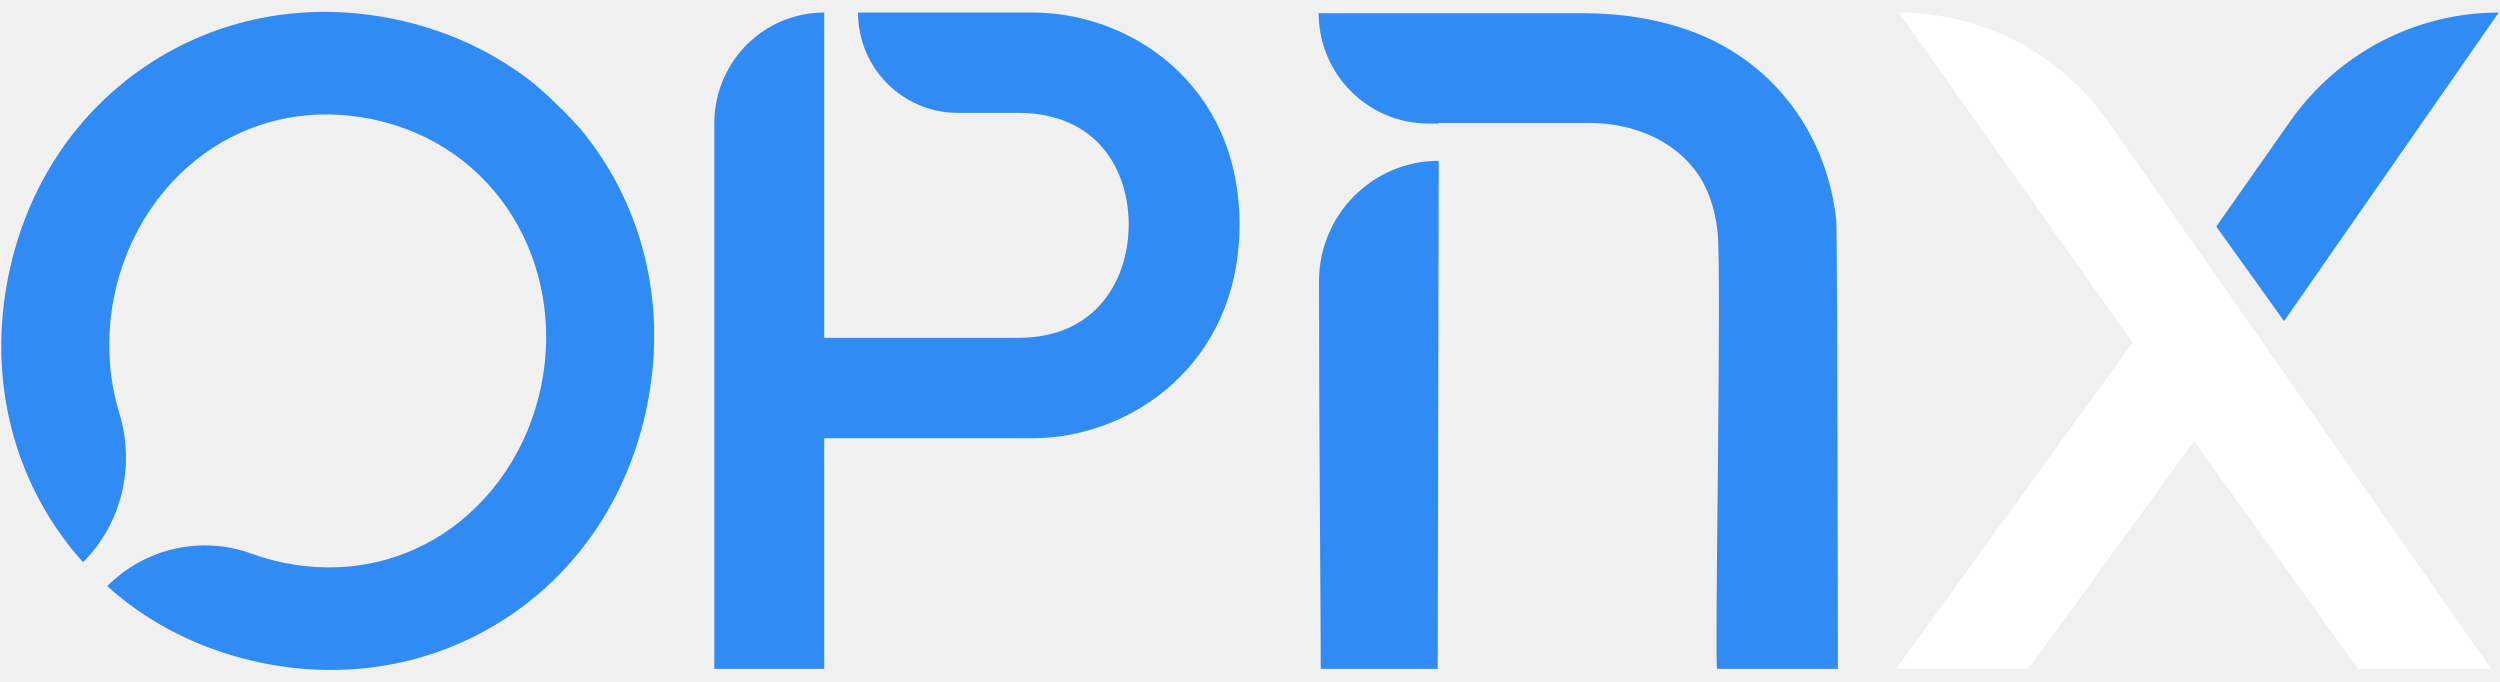
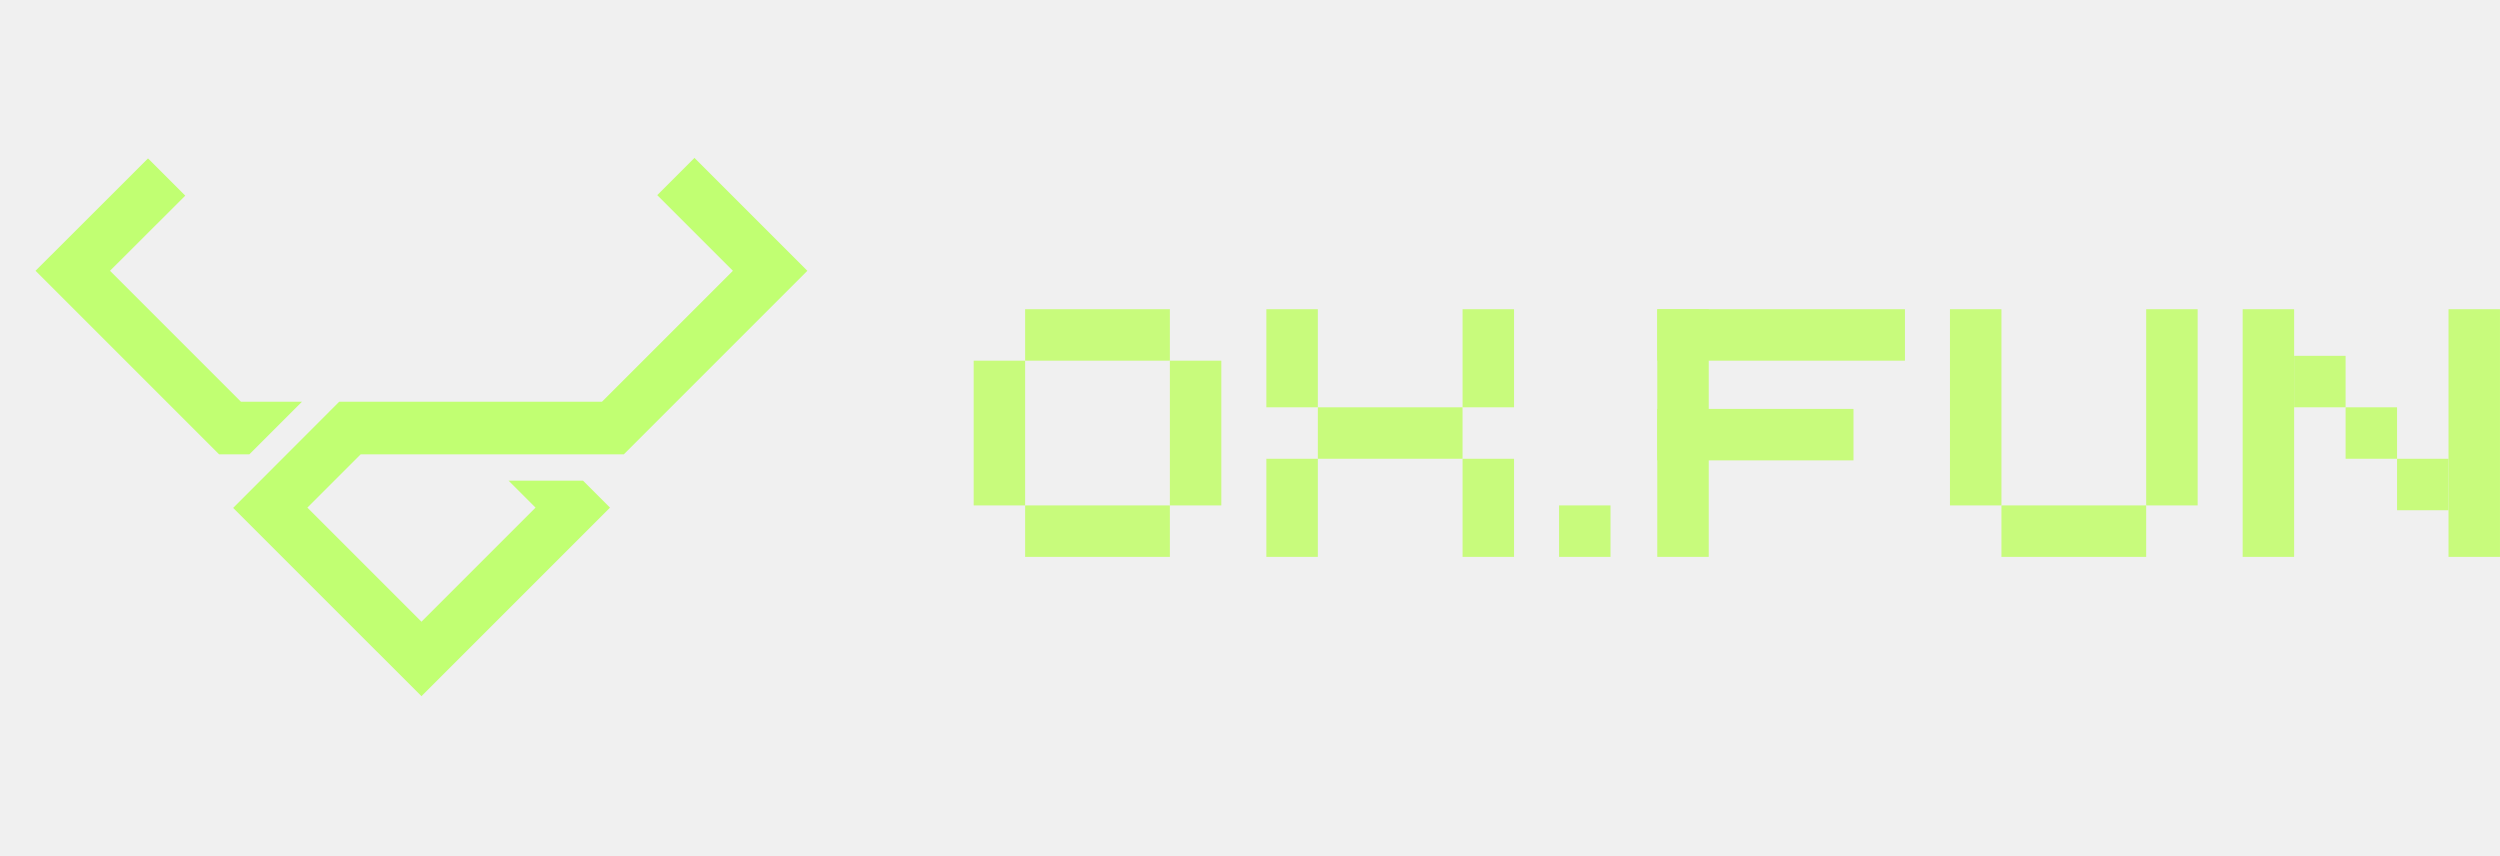
- <svg xmlns="http://www.w3.org/2000/svg" width="132" height="36" viewBox="0 0 132 36" fill="none">
-   <g clip-path="url(#clip0_1907_14202)">
-     <path d="M54.532 0.662H45.303C45.303 3.588 47.659 5.959 50.563 5.959H53.745C57.973 5.959 59.595 9.028 59.595 11.85C59.595 14.672 57.973 17.84 53.745 17.84H43.517V5.959V0.662C40.314 0.662 37.717 3.278 37.717 6.503V35.316H43.517V23.138H54.532C59.644 23.138 65.446 19.276 65.446 11.851C65.446 4.425 59.645 0.662 54.532 0.662Z" fill="#318BF5" />
-     <path d="M111.29 6.39C108.751 2.796 104.642 0.662 100.262 0.662L112.602 18.088L100.115 35.316H107.096L115.846 23.286L124.499 35.316H131.529L111.29 6.39Z" fill="white" />
-     <path d="M120.924 6.401L117.019 11.96L120.598 16.955L131.933 0.663C127.556 0.663 123.451 2.802 120.923 6.401L120.924 6.401Z" fill="#318BF5" />
-     <path d="M75.911 35.315H69.735C69.735 32.148 69.638 21.763 69.644 14.849C69.647 11.336 72.476 8.49 75.965 8.49C75.965 8.49 75.91 35.283 75.91 35.316L75.911 35.315Z" fill="#318BF5" />
-     <path d="M96.959 11.69C96.513 7.231 93.78 3.383 89.516 1.733C87.633 1.005 85.608 0.698 83.598 0.698H69.624C69.632 3.917 72.226 6.523 75.422 6.523H75.94V6.491H83.598C85.792 6.428 88.046 7.156 89.434 8.9C90.176 9.833 90.549 11.018 90.685 12.204C90.918 14.235 90.514 35.316 90.666 35.316C92.791 35.316 94.917 35.316 97.042 35.316C97.042 34.93 97.002 12.114 96.959 11.691V11.69Z" fill="#318BF5" />
-     <path d="M31.015 7.266C31.015 7.266 31.007 7.261 30.997 7.253L31.015 7.266C30 5.934 28.196 4.415 28.196 4.415C26.125 2.773 23.617 1.581 20.779 1C16.007 0.024 11.411 1.006 7.769 3.441C4.117 5.863 1.416 9.748 0.44 14.587C-0.627 19.882 0.647 24.933 3.592 28.734C3.592 28.734 3.859 29.106 4.387 29.683L4.39 29.679C6.441 27.627 7.148 24.6 6.3 21.817C5.713 19.888 5.598 17.774 6.025 15.659C6.703 12.296 8.637 9.477 11.29 7.767C13.63 6.278 16.524 5.655 19.617 6.288C26.258 7.646 29.863 13.983 28.581 20.343C27.903 23.705 25.969 26.523 23.316 28.235C20.975 29.723 18.081 30.346 14.989 29.714C14.392 29.592 13.82 29.43 13.275 29.231C10.625 28.267 7.66 28.944 5.662 30.945C5.893 31.152 6.141 31.367 6.41 31.586C8.482 33.229 10.989 34.42 13.827 35.001C18.599 35.977 23.195 34.995 26.837 32.56C30.49 30.14 33.191 26.254 34.167 21.414C35.234 16.12 33.96 11.068 31.015 7.268V7.266ZM6.411 31.585L6.483 31.513C6.483 31.513 6.487 31.517 6.489 31.518C6.463 31.541 6.437 31.562 6.411 31.585Z" fill="#318BF5" />
-   </g>
+ <svg xmlns="http://www.w3.org/2000/svg" width="152" height="52" viewBox="0 0 152 52" fill="none">
+   <path d="M49.088 16.464L37.928 27.624H21.928L18.688 30.864L25.624 37.8L32.56 30.864L30.92 29.224H35.448L37.088 30.864L25.624 42.328L14.176 30.88L20.624 24.424H36.6L44.56 16.464L39.96 11.864L42.224 9.6L49.088 16.464Z" fill="#C1FF72" />
+   <path d="M14.648 24.424H18.36L15.16 27.624H13.32L2.16 16.464L9 9.632L11.264 11.896L6.688 16.464L14.648 24.424Z" fill="#C1FF72" />
+   <path d="M76.995 18.8H80.124V24.764H76.995V18.8Z" fill="url(#paint0_linear_444_7458)" />
+   <path d="M88.924 18.8H92.053V24.764H88.924V18.8Z" fill="url(#paint1_linear_444_7458)" />
+   <path d="M76.995 27.893H80.124V33.858H76.995V27.893Z" fill="url(#paint2_linear_444_7458)" />
+   <path d="M88.924 27.893H92.053V33.858H88.924V27.893Z" fill="url(#paint3_linear_444_7458)" />
+   <path d="M80.124 24.764H88.924V27.893H80.124V24.764Z" fill="url(#paint4_linear_444_7458)" />
+   <path d="M94.791 30.729H97.92V33.858H94.791V30.729Z" fill="url(#paint5_linear_444_7458)" />
+   <path d="M62.328 18.8H71.128V21.929H62.328V18.8Z" fill="url(#paint6_linear_444_7458)" />
+   <path d="M59.199 21.929H62.328V30.729H59.199V21.929Z" fill="url(#paint7_linear_444_7458)" />
+   <path d="M71.128 21.929H74.257V30.729H71.128V21.929Z" fill="url(#paint8_linear_444_7458)" />
+   <path d="M62.328 30.729H71.128V33.858H62.328V30.729Z" fill="url(#paint9_linear_444_7458)" />
+   <path d="M118.558 18.8H121.687V30.729H118.558V18.8Z" fill="url(#paint10_linear_444_7458)" />
+   <path d="M130.488 18.8H133.617V30.729H130.488V18.8Z" fill="url(#paint11_linear_444_7458)" />
+   <path d="M121.687 30.729H130.488V33.858H121.687V30.729Z" fill="url(#paint12_linear_444_7458)" />
+   <path d="M100.762 18.8H103.891V33.858H100.762V18.8Z" fill="url(#paint13_linear_444_7458)" />
+   <path d="M100.762 18.8H115.821V21.929H100.762V18.8Z" fill="url(#paint14_linear_444_7458)" />
+   <path d="M100.762 24.862H112.692V27.991H100.762V24.862Z" fill="url(#paint15_linear_444_7458)" />
+   <path d="M136.354 18.8H139.483V33.858H136.354V18.8Z" fill="url(#paint16_linear_444_7458)" />
+   <path d="M148.87 18.8H151.999V33.858H148.87V18.8Z" fill="url(#paint17_linear_444_7458)" />
+   <path d="M139.483 21.635H142.612V24.764H139.483V21.635Z" fill="url(#paint18_linear_444_7458)" />
+   <path d="M142.612 24.764H145.741V27.893H142.612V24.764Z" fill="url(#paint19_linear_444_7458)" />
+   <path d="M145.741 27.893H148.87V31.022H145.741V27.893Z" fill="url(#paint20_linear_444_7458)" />
  <defs>
-     <clipPath id="clip0_1907_14202">
-       <rect width="132" height="36" fill="white" />
-     </clipPath>
+     <linearGradient id="paint0_linear_444_7458" x1="59.199" y1="26.329" x2="151.999" y2="26.329" gradientUnits="userSpaceOnUse">
+       <stop stop-color="#C8FB7C" />
+     </linearGradient>
+     <linearGradient id="paint1_linear_444_7458" x1="59.199" y1="26.329" x2="151.999" y2="26.329" gradientUnits="userSpaceOnUse">
+       <stop stop-color="#C8FB7C" />
+     </linearGradient>
+     <linearGradient id="paint2_linear_444_7458" x1="59.199" y1="26.329" x2="151.999" y2="26.329" gradientUnits="userSpaceOnUse">
+       <stop stop-color="#C8FB7C" />
+     </linearGradient>
+     <linearGradient id="paint3_linear_444_7458" x1="59.199" y1="26.329" x2="151.999" y2="26.329" gradientUnits="userSpaceOnUse">
+       <stop stop-color="#C8FB7C" />
+     </linearGradient>
+     <linearGradient id="paint4_linear_444_7458" x1="59.199" y1="26.329" x2="151.999" y2="26.329" gradientUnits="userSpaceOnUse">
+       <stop stop-color="#C8FB7C" />
+     </linearGradient>
+     <linearGradient id="paint5_linear_444_7458" x1="59.199" y1="26.329" x2="151.999" y2="26.329" gradientUnits="userSpaceOnUse">
+       <stop stop-color="#C8FB7C" />
+     </linearGradient>
+     <linearGradient id="paint6_linear_444_7458" x1="59.199" y1="26.329" x2="151.999" y2="26.329" gradientUnits="userSpaceOnUse">
+       <stop stop-color="#C8FB7C" />
+     </linearGradient>
+     <linearGradient id="paint7_linear_444_7458" x1="59.199" y1="26.329" x2="151.999" y2="26.329" gradientUnits="userSpaceOnUse">
+       <stop stop-color="#C8FB7C" />
+     </linearGradient>
+     <linearGradient id="paint8_linear_444_7458" x1="59.199" y1="26.329" x2="151.999" y2="26.329" gradientUnits="userSpaceOnUse">
+       <stop stop-color="#C8FB7C" />
+     </linearGradient>
+     <linearGradient id="paint9_linear_444_7458" x1="59.199" y1="26.329" x2="151.999" y2="26.329" gradientUnits="userSpaceOnUse">
+       <stop stop-color="#C8FB7C" />
+     </linearGradient>
+     <linearGradient id="paint10_linear_444_7458" x1="59.199" y1="26.329" x2="151.999" y2="26.329" gradientUnits="userSpaceOnUse">
+       <stop stop-color="#C8FB7C" />
+     </linearGradient>
+     <linearGradient id="paint11_linear_444_7458" x1="59.199" y1="26.329" x2="151.999" y2="26.329" gradientUnits="userSpaceOnUse">
+       <stop stop-color="#C8FB7C" />
+     </linearGradient>
+     <linearGradient id="paint12_linear_444_7458" x1="59.199" y1="26.329" x2="151.999" y2="26.329" gradientUnits="userSpaceOnUse">
+       <stop stop-color="#C8FB7C" />
+     </linearGradient>
+     <linearGradient id="paint13_linear_444_7458" x1="59.199" y1="26.329" x2="151.999" y2="26.329" gradientUnits="userSpaceOnUse">
+       <stop stop-color="#C8FB7C" />
+     </linearGradient>
+     <linearGradient id="paint14_linear_444_7458" x1="59.199" y1="26.329" x2="151.999" y2="26.329" gradientUnits="userSpaceOnUse">
+       <stop stop-color="#C8FB7C" />
+     </linearGradient>
+     <linearGradient id="paint15_linear_444_7458" x1="59.199" y1="26.329" x2="151.999" y2="26.329" gradientUnits="userSpaceOnUse">
+       <stop stop-color="#C8FB7C" />
+     </linearGradient>
+     <linearGradient id="paint16_linear_444_7458" x1="59.199" y1="26.329" x2="151.999" y2="26.329" gradientUnits="userSpaceOnUse">
+       <stop stop-color="#C8FB7C" />
+     </linearGradient>
+     <linearGradient id="paint17_linear_444_7458" x1="59.199" y1="26.329" x2="151.999" y2="26.329" gradientUnits="userSpaceOnUse">
+       <stop stop-color="#C8FB7C" />
+     </linearGradient>
+     <linearGradient id="paint18_linear_444_7458" x1="59.199" y1="26.329" x2="151.999" y2="26.329" gradientUnits="userSpaceOnUse">
+       <stop stop-color="#C8FB7C" />
+     </linearGradient>
+     <linearGradient id="paint19_linear_444_7458" x1="59.199" y1="26.329" x2="151.999" y2="26.329" gradientUnits="userSpaceOnUse">
+       <stop stop-color="#C8FB7C" />
+     </linearGradient>
+     <linearGradient id="paint20_linear_444_7458" x1="59.199" y1="26.329" x2="151.999" y2="26.329" gradientUnits="userSpaceOnUse">
+       <stop stop-color="#C8FB7C" />
+     </linearGradient>
  </defs>
</svg>
